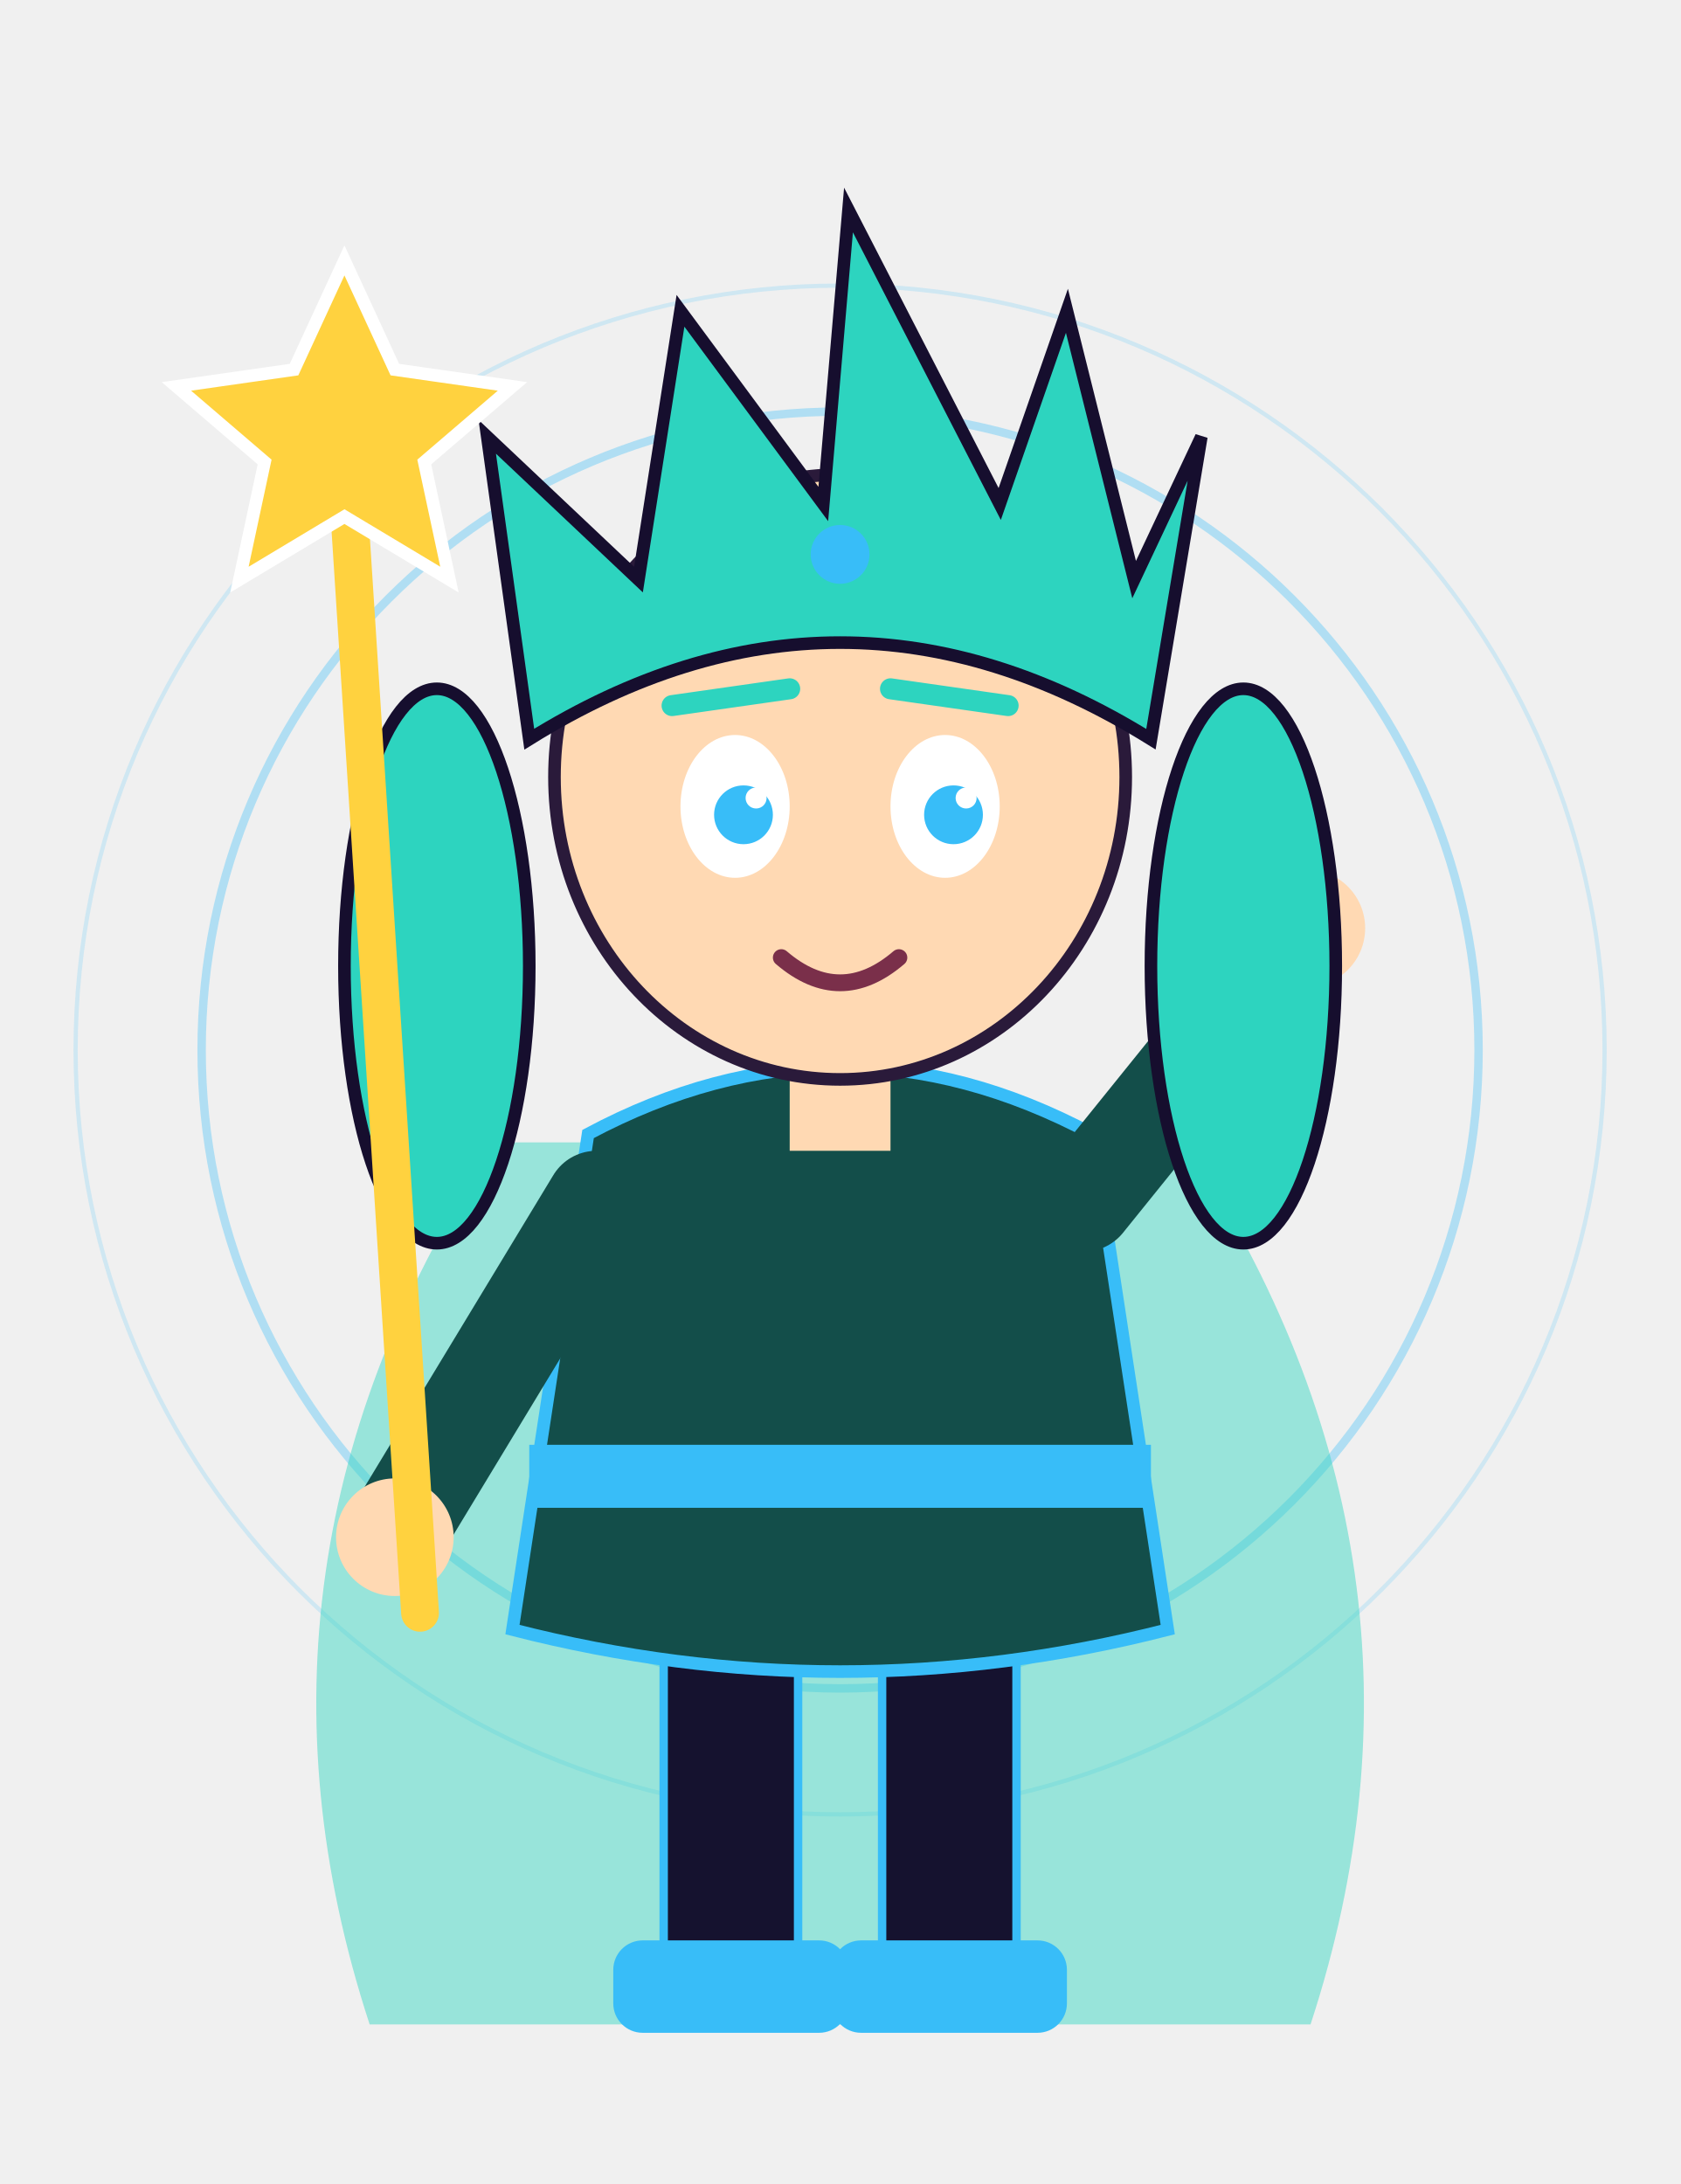
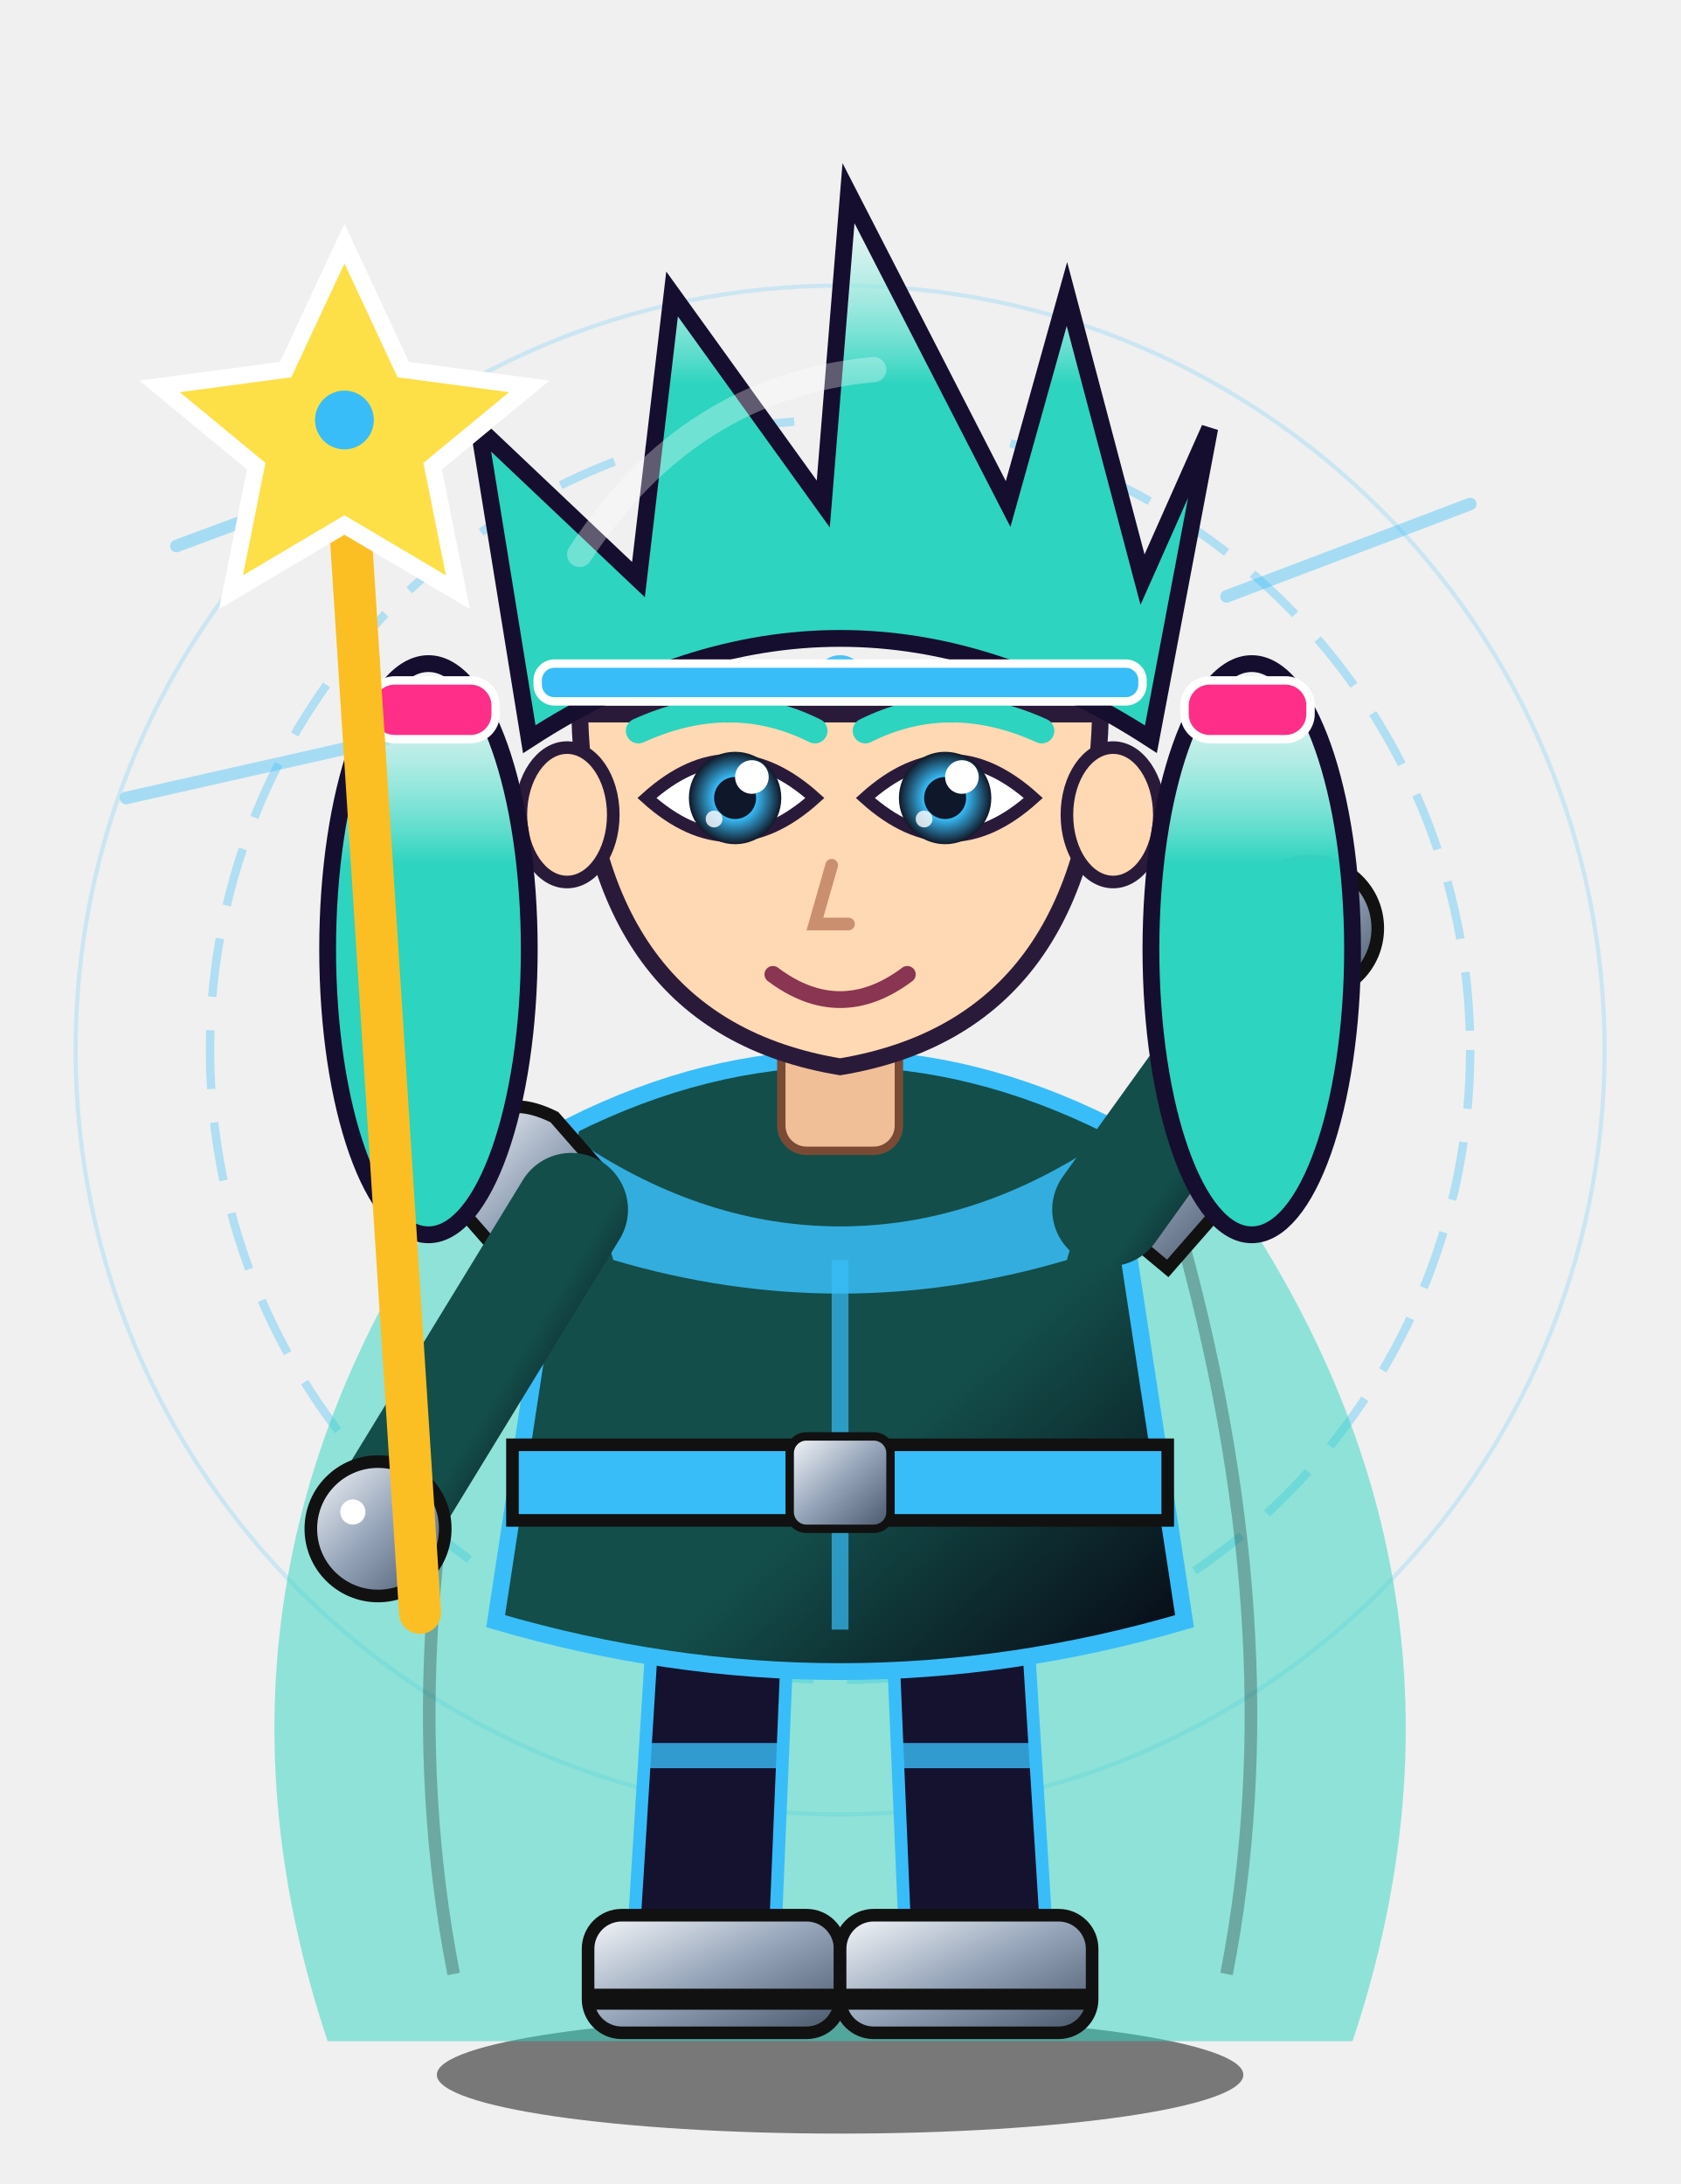
<svg xmlns="http://www.w3.org/2000/svg" width="400" height="520" viewBox="0 0 400 520">
  <g transform="scale(1.0)">
-     <circle cx="200" cy="250" r="152" fill="none" stroke="#38bdf8" stroke-width="2" opacity=".35" />
-     <circle cx="200" cy="250" r="182" fill="none" stroke="#38bdf8" stroke-width="1" opacity=".18" />
-     <path d="M118 272 Q52 372 88 482 L312 482 Q348 372 282 272Z" fill="#2dd4bf" opacity=".45" />
-     <rect x="158" y="382" width="32" height="98" rx="10" fill="#15122f" stroke="#38bdf8" stroke-width="2" />
-     <rect x="210" y="382" width="32" height="98" rx="10" fill="#15122f" stroke="#38bdf8" stroke-width="2" />
-     <rect x="146" y="462" width="56" height="22" rx="7" fill="#38bdf8" />
-     <rect x="198" y="462" width="56" height="22" rx="7" fill="#38bdf8" />
-     <path d="M140 270 Q200 238 260 270 L278 388 Q200 408 122 388Z" fill="#134e4a" stroke="#38bdf8" stroke-width="3" />
-     <rect x="126" y="344" width="148" height="15" fill="#38bdf8" />
-     <path d="M142 286 L96 362" stroke="#134e4a" stroke-width="24" stroke-linecap="round" />
-     <path d="M258 286 L308 224" stroke="#134e4a" stroke-width="24" stroke-linecap="round" />
-     <circle cx="94" cy="366" r="14" fill="#ffd9b3" />
-     <circle cx="311" cy="221" r="14" fill="#ffd9b3" />
-     <rect x="188" y="248" width="24" height="26" fill="#ffd9b3" />
-     <ellipse cx="200" cy="185" rx="68" ry="72" fill="#ffd9b3" stroke="#2a1a3a" stroke-width="3" />
-     <path d="M126 176 L116 104 L152 138 L162 74 L196 120 L202 50 L238 120 L254 74 L270 138 L286 104 L274 176 Q200 130 126 176Z" fill="#2dd4bf" stroke="#160e2e" stroke-width="3" />
-     <ellipse cx="104" cy="230" rx="22" ry="66" fill="#2dd4bf" stroke="#160e2e" stroke-width="3" />
-     <ellipse cx="296" cy="230" rx="22" ry="66" fill="#2dd4bf" stroke="#160e2e" stroke-width="3" />
-     <ellipse cx="175" cy="192" rx="13" ry="17" fill="#fff" />
-     <ellipse cx="225" cy="192" rx="13" ry="17" fill="#fff" />
-     <circle cx="177" cy="194" r="7" fill="#38bdf8" />
-     <circle cx="227" cy="194" r="7" fill="#38bdf8" />
-     <circle cx="180" cy="190" r="2.5" fill="#fff" />
-     <circle cx="230" cy="190" r="2.5" fill="#fff" />
-     <path d="M160 168 L188 164 M212 164 L240 168" stroke="#2dd4bf" stroke-width="5" stroke-linecap="round" />
-     <path d="M186 228 Q200 240 214 228" fill="none" stroke="#7a2f4a" stroke-width="4" stroke-linecap="round" />
-     <circle cx="200" cy="132" r="7" fill="#38bdf8" />
-     <path d="M100 384 L82 104" stroke="#ffd23f" stroke-width="9" stroke-linecap="round" />
-     <path d="M82 62 L94 88 L122 92 L101 110 L107 138 L82 123 L57 138 L63 110 L42 92 L70 88Z" fill="#ffd23f" stroke="#fff" stroke-width="3" />
+     <defs>
+       <linearGradient id="cuerpo-sirena" x1="0" y1="0" x2="1" y2="1">
+         <stop offset="0" stop-color="#134e4a" />
+         <stop offset=".6" stop-color="#134e4a" />
+         <stop offset="1" stop-color="#070512" />
+       </linearGradient>
+       <linearGradient id="pelo-sirena" x1="0" y1="0" x2="0" y2="1">
+         <stop offset="0" stop-color="#ffffff" stop-opacity=".45" />
+         <stop offset=".35" stop-color="#2dd4bf" />
+         <stop offset="1" stop-color="#2dd4bf" />
+       </linearGradient>
+       <radialGradient id="iris-sirena">
+         <stop offset="0" stop-color="#fff" />
+         <stop offset=".45" stop-color="#38bdf8" />
+         <stop offset="1" stop-color="#111827" />
+       </radialGradient>
+       <linearGradient id="metal-sirena" x1="0" y1="0" x2="1" y2="1">
+         <stop offset="0" stop-color="#f8fafc" />
+         <stop offset=".5" stop-color="#94a3b8" />
+         <stop offset="1" stop-color="#475569" />
+       </linearGradient>
+     </defs>
+     <ellipse cx="200" cy="494" rx="96" ry="14" fill="#000" opacity=".5" />
+     <circle cx="200" cy="250" r="150" fill="none" stroke="#38bdf8" stroke-width="2" opacity=".35" stroke-dasharray="14 8" />
+     <circle cx="200" cy="250" r="182" fill="none" stroke="#38bdf8" stroke-width="1" opacity=".2" />
+     <path d="M42 130 l70 -26 M30 190 l62 -14 M350 120 l-58 22" stroke="#38bdf8" stroke-width="3" opacity=".4" stroke-linecap="round" />
+     <path d="M116 272 Q40 372 78 486 L322 486 Q360 372 284 272Z" fill="#2dd4bf" opacity=".5" />
+     <path d="M120 290 Q92 388 108 470 M280 290 Q308 388 292 470" fill="none" stroke="#000" stroke-width="3" opacity=".25" />
+     <path d="M156 378 L150 474 L184 474 L188 378Z" fill="#15122f" stroke="#38bdf8" stroke-width="3" />
+     <path d="M212 378 L216 474 L250 474 L244 378Z" fill="#15122f" stroke="#38bdf8" stroke-width="3" />
+     <path d="M154 418 L186 418 M214 418 L246 418" stroke="#38bdf8" stroke-width="6" opacity=".8" />
+     <rect x="140" y="456" width="60" height="28" rx="8" fill="url(#metal-sirena)" stroke="#111" stroke-width="3" />
+     <rect x="200" y="456" width="60" height="28" rx="8" fill="url(#metal-sirena)" stroke="#111" stroke-width="3" />
+     <path d="M140 476 H200 M200 476 H260" stroke="#111" stroke-width="5" />
+     <path d="M136 268 Q200 236 264 268 L282 386 Q200 410 118 386Z" fill="url(#cuerpo-sirena)" stroke="#38bdf8" stroke-width="4" />
+     <path d="M138 272 Q168 292 200 292 Q232 292 262 272 L254 300 Q200 316 146 300Z" fill="#38bdf8" opacity=".85" />
+     <path d="M132 266 Q112 256 108 286 L122 302 L146 282Z" fill="url(#metal-sirena)" stroke="#111" stroke-width="3" />
+     <path d="M268 266 Q288 256 292 286 L278 302 L254 282Z" fill="url(#metal-sirena)" stroke="#111" stroke-width="3" />
+     <path d="M200 300 L200 388" stroke="#38bdf8" stroke-width="4" opacity=".7" />
+     <rect x="122" y="344" width="156" height="18" fill="#38bdf8" stroke="#111" stroke-width="3" />
+     <rect x="188" y="342" width="24" height="22" rx="4" fill="url(#metal-sirena)" stroke="#111" stroke-width="2" />
+     <path d="M136 288 L92 360" stroke="url(#cuerpo-sirena)" stroke-width="27" stroke-linecap="round" />
+     <path d="M264 288 L310 224" stroke="url(#cuerpo-sirena)" stroke-width="27" stroke-linecap="round" />
+     <circle cx="90" cy="364" r="16" fill="url(#metal-sirena)" stroke="#111" stroke-width="3" />
+     <circle cx="312" cy="221" r="16" fill="url(#metal-sirena)" stroke="#111" stroke-width="3" />
+     <circle cx="84" cy="360" r="3" fill="#fff" />
+     <circle cx="306" cy="217" r="3" fill="#fff" />
+     <rect x="186" y="244" width="28" height="30" rx="6" fill="#f0be97" stroke="#7a4a35" stroke-width="2" />
+     <path d="M138 170 Q140 244 200 254 Q260 244 262 170Z" fill="#ffd9b3" stroke="#2a1a3a" stroke-width="4" />
+     <ellipse cx="135" cy="194" rx="11" ry="16" fill="#ffd9b3" stroke="#2a1a3a" stroke-width="3" />
+     <ellipse cx="265" cy="194" rx="11" ry="16" fill="#ffd9b3" stroke="#2a1a3a" stroke-width="3" />
+     <path d="M154 190 Q174 172 194 190 Q174 208 154 190Z" fill="#fff" stroke="#2a1a3a" stroke-width="3" />
+     <path d="M206 190 Q226 172 246 190 Q226 208 206 190Z" fill="#fff" stroke="#2a1a3a" stroke-width="3" />
+     <circle cx="175" cy="190" r="11" fill="url(#iris-sirena)" />
+     <circle cx="225" cy="190" r="11" fill="url(#iris-sirena)" />
+     <circle cx="175" cy="190" r="5" fill="#0f172a" />
+     <circle cx="225" cy="190" r="5" fill="#0f172a" />
+     <circle cx="179" cy="185" r="4" fill="#fff" />
+     <circle cx="229" cy="185" r="4" fill="#fff" />
+     <circle cx="170" cy="195" r="2" fill="#fff" opacity=".8" />
+     <circle cx="220" cy="195" r="2" fill="#fff" opacity=".8" />
+     <path d="M152 174 Q174 164 194 174 M206 174 Q226 164 248 174" fill="none" stroke="#2dd4bf" stroke-width="6" stroke-linecap="round" />
+     <path d="M198 206 L194 220 L202 220" fill="none" stroke="#c98f6e" stroke-width="3" stroke-linecap="round" />
+     <path d="M184 232 Q200 244 216 232" fill="none" stroke="#8a3552" stroke-width="4" stroke-linecap="round" />
+     <circle cx="200" cy="162" r="6" fill="#38bdf8" opacity=".9" />
+     <path d="M126 176 L114 102 L152 138 L160 70 L196 120 L202 46 L240 120 L254 70 L272 138 L288 102 L274 176 Q200 128 126 176Z" fill="url(#pelo-sirena)" stroke="#160e2e" stroke-width="4" />
+     <ellipse cx="102" cy="226" rx="24" ry="68" fill="url(#pelo-sirena)" stroke="#160e2e" stroke-width="4" />
+     <ellipse cx="298" cy="226" rx="24" ry="68" fill="url(#pelo-sirena)" stroke="#160e2e" stroke-width="4" />
+     <rect x="88" y="162" width="30" height="14" rx="6" fill="#ff2e88" stroke="#fff" stroke-width="2" />
+     <rect x="282" y="162" width="30" height="14" rx="6" fill="#ff2e88" stroke="#fff" stroke-width="2" />
+     <path d="M138 132 Q164 92 208 88" fill="none" stroke="#fff" stroke-width="6" opacity=".32" stroke-linecap="round" />
+     <rect x="128" y="158" width="144" height="9" rx="4" fill="#38bdf8" stroke="#fff" stroke-width="2" />
+     <path d="M100 384 L82 104" stroke="#fbbf24" stroke-width="10" stroke-linecap="round" />
+     <path d="M82 58 L96 88 L126 92 L103 111 L109 141 L82 125 L55 141 L61 111 L38 92 L68 88Z" fill="#fde047" stroke="#fff" stroke-width="4" />
+     <circle cx="82" cy="100" r="7" fill="#38bdf8" />
  </g>
</svg>
